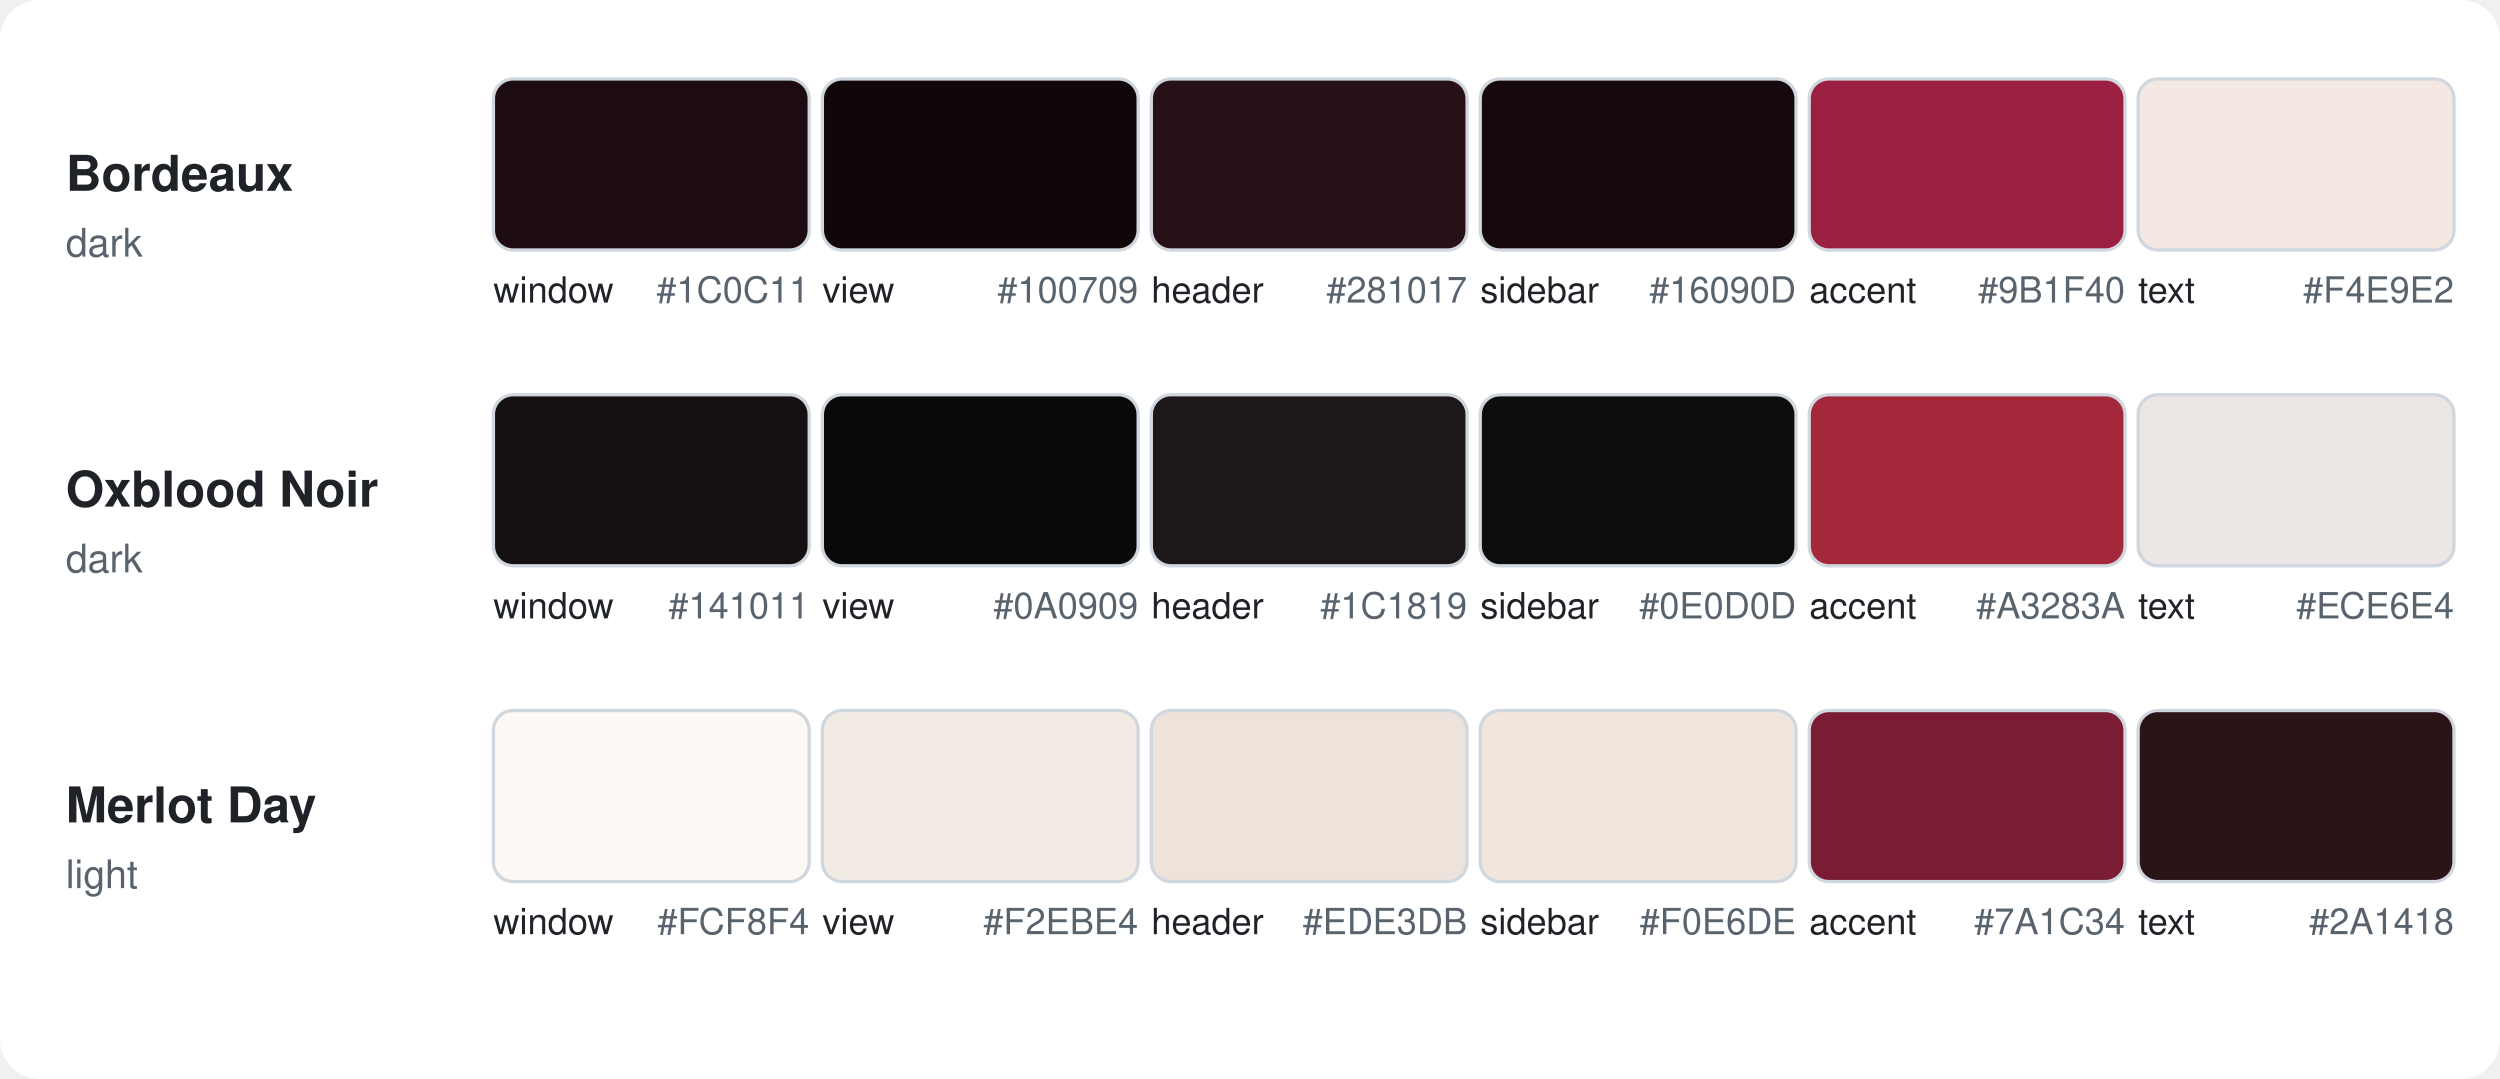
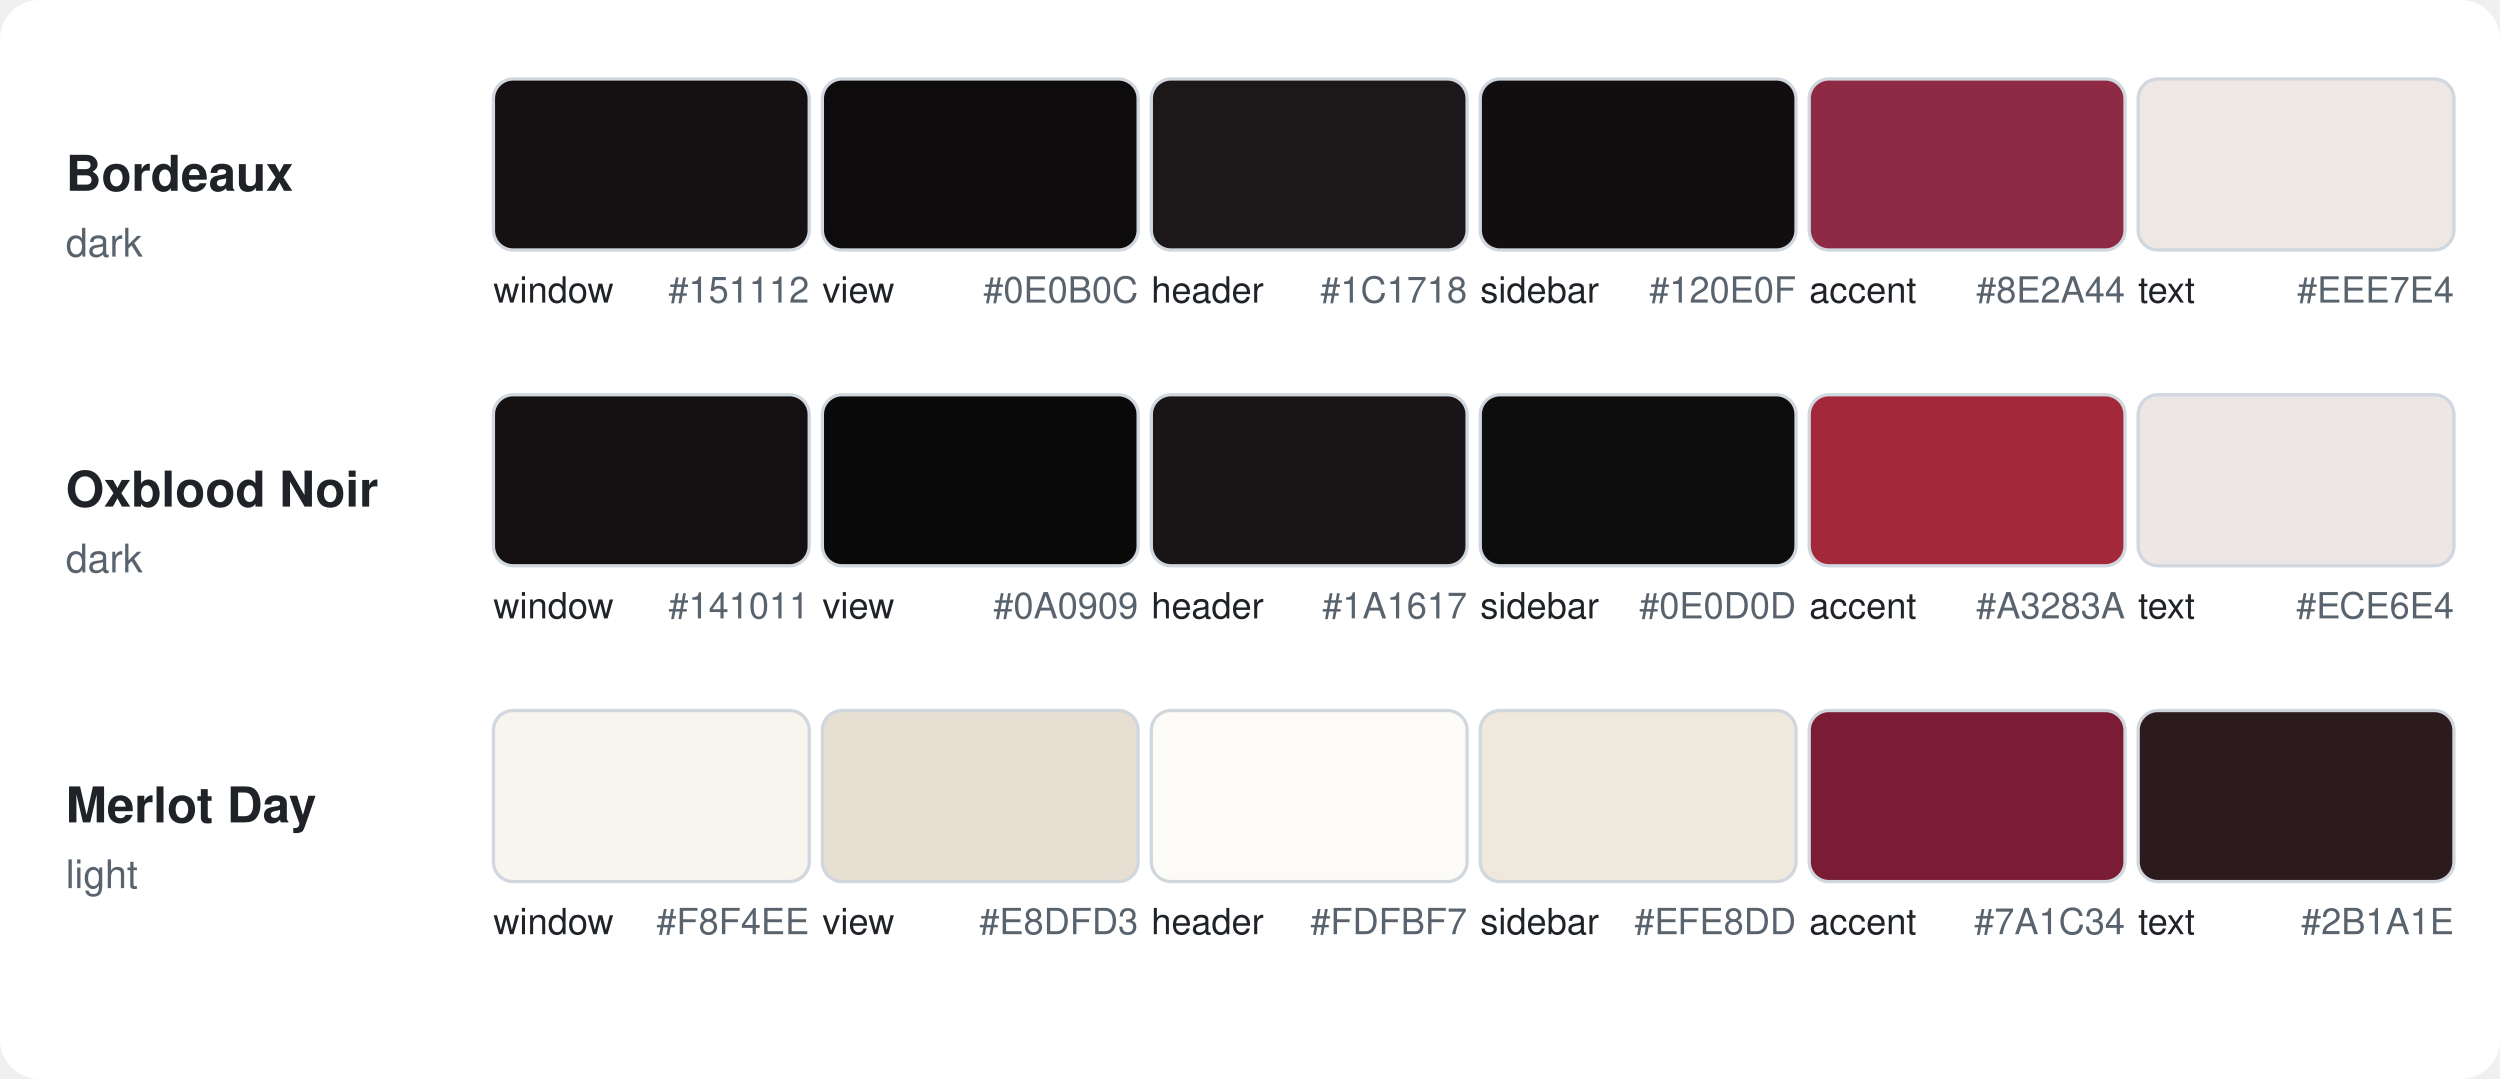
<svg xmlns="http://www.w3.org/2000/svg" viewBox="0 0 760 328" font-family="-apple-system,Segoe UI,Helvetica,Arial,sans-serif">
  <rect width="760" height="328" rx="12" fill="#ffffff" />
  <text x="20" y="58" font-size="15" font-weight="700" fill="#1f2328">Bordeaux</text>
  <text x="20" y="78" font-size="12" fill="#59636e">dark</text>
-   <rect x="150" y="24" width="96" height="52" rx="6" fill="#1C0C11" stroke="#d0d7de" />
+   <rect x="150" y="24" width="96" height="52" rx="6" fill="#151112" stroke="#d0d7de" />
  <text x="150" y="92" font-size="11" fill="#1f2328">window</text>
-   <text x="246" y="92" font-size="11" text-anchor="end" fill="#59636e">#1C0C11</text>
-   <rect x="250" y="24" width="96" height="52" rx="6" fill="#100709" stroke="#d0d7de" />
+   <text x="246" y="92" font-size="11" text-anchor="end" fill="#59636e">#151112</text>
+   <rect x="250" y="24" width="96" height="52" rx="6" fill="#0E0B0C" stroke="#d0d7de" />
  <text x="250" y="92" font-size="11" fill="#1f2328">view</text>
-   <text x="346" y="92" font-size="11" text-anchor="end" fill="#59636e">#100709</text>
-   <rect x="350" y="24" width="96" height="52" rx="6" fill="#281017" stroke="#d0d7de" />
+   <text x="346" y="92" font-size="11" text-anchor="end" fill="#59636e">#0E0B0C</text>
+   <rect x="350" y="24" width="96" height="52" rx="6" fill="#1C1718" stroke="#d0d7de" />
  <text x="350" y="92" font-size="11" fill="#1f2328">header</text>
-   <text x="446" y="92" font-size="11" text-anchor="end" fill="#59636e">#281017</text>
-   <rect x="450" y="24" width="96" height="52" rx="6" fill="#16090D" stroke="#d0d7de" />
+   <text x="446" y="92" font-size="11" text-anchor="end" fill="#59636e">#1C1718</text>
+   <rect x="450" y="24" width="96" height="52" rx="6" fill="#120E0F" stroke="#d0d7de" />
  <text x="450" y="92" font-size="11" fill="#1f2328">sidebar</text>
-   <text x="546" y="92" font-size="11" text-anchor="end" fill="#59636e">#16090D</text>
-   <rect x="550" y="24" width="96" height="52" rx="6" fill="#9B1F40" stroke="#d0d7de" />
+   <text x="546" y="92" font-size="11" text-anchor="end" fill="#59636e">#120E0F</text>
+   <rect x="550" y="24" width="96" height="52" rx="6" fill="#8E2A44" stroke="#d0d7de" />
  <text x="550" y="92" font-size="11" fill="#1f2328">accent</text>
-   <text x="646" y="92" font-size="11" text-anchor="end" fill="#59636e">#9B1F40</text>
-   <rect x="650" y="24" width="96" height="52" rx="6" fill="#F4E9E2" stroke="#d0d7de" />
+   <text x="646" y="92" font-size="11" text-anchor="end" fill="#59636e">#8E2A44</text>
+   <rect x="650" y="24" width="96" height="52" rx="6" fill="#EEE7E4" stroke="#d0d7de" />
  <text x="650" y="92" font-size="11" fill="#1f2328">text</text>
-   <text x="746" y="92" font-size="11" text-anchor="end" fill="#59636e">#F4E9E2</text>
+   <text x="746" y="92" font-size="11" text-anchor="end" fill="#59636e">#EEE7E4</text>
  <text x="20" y="154" font-size="15" font-weight="700" fill="#1f2328">Oxblood Noir</text>
  <text x="20" y="174" font-size="12" fill="#59636e">dark</text>
  <rect x="150" y="120" width="96" height="52" rx="6" fill="#141011" stroke="#d0d7de" />
  <text x="150" y="188" font-size="11" fill="#1f2328">window</text>
  <text x="246" y="188" font-size="11" text-anchor="end" fill="#59636e">#141011</text>
  <rect x="250" y="120" width="96" height="52" rx="6" fill="#0A0909" stroke="#d0d7de" />
  <text x="250" y="188" font-size="11" fill="#1f2328">view</text>
  <text x="346" y="188" font-size="11" text-anchor="end" fill="#59636e">#0A0909</text>
-   <rect x="350" y="120" width="96" height="52" rx="6" fill="#1C1819" stroke="#d0d7de" />
+   <rect x="350" y="120" width="96" height="52" rx="6" fill="#1A1617" stroke="#d0d7de" />
  <text x="350" y="188" font-size="11" fill="#1f2328">header</text>
-   <text x="446" y="188" font-size="11" text-anchor="end" fill="#59636e">#1C1819</text>
+   <text x="446" y="188" font-size="11" text-anchor="end" fill="#59636e">#1A1617</text>
  <rect x="450" y="120" width="96" height="52" rx="6" fill="#0E0D0D" stroke="#d0d7de" />
  <text x="450" y="188" font-size="11" fill="#1f2328">sidebar</text>
  <text x="546" y="188" font-size="11" text-anchor="end" fill="#59636e">#0E0D0D</text>
  <rect x="550" y="120" width="96" height="52" rx="6" fill="#A3283A" stroke="#d0d7de" />
  <text x="550" y="188" font-size="11" fill="#1f2328">accent</text>
  <text x="646" y="188" font-size="11" text-anchor="end" fill="#59636e">#A3283A</text>
  <rect x="650" y="120" width="96" height="52" rx="6" fill="#ECE6E4" stroke="#d0d7de" />
  <text x="650" y="188" font-size="11" fill="#1f2328">text</text>
  <text x="746" y="188" font-size="11" text-anchor="end" fill="#59636e">#ECE6E4</text>
  <text x="20" y="250" font-size="15" font-weight="700" fill="#1f2328">Merlot Day</text>
  <text x="20" y="270" font-size="12" fill="#59636e">light</text>
-   <rect x="150" y="216" width="96" height="52" rx="6" fill="#FCF8F4" stroke="#d0d7de" />
+   <rect x="150" y="216" width="96" height="52" rx="6" fill="#F8F4EE" stroke="#d0d7de" />
  <text x="150" y="284" font-size="11" fill="#1f2328">window</text>
-   <text x="246" y="284" font-size="11" text-anchor="end" fill="#59636e">#FCF8F4</text>
-   <rect x="250" y="216" width="96" height="52" rx="6" fill="#F2EBE4" stroke="#d0d7de" />
+   <text x="246" y="284" font-size="11" text-anchor="end" fill="#59636e">#F8F4EE</text>
+   <rect x="250" y="216" width="96" height="52" rx="6" fill="#E8DFD3" stroke="#d0d7de" />
  <text x="250" y="284" font-size="11" fill="#1f2328">view</text>
-   <text x="346" y="284" font-size="11" text-anchor="end" fill="#59636e">#F2EBE4</text>
-   <rect x="350" y="216" width="96" height="52" rx="6" fill="#EDE3DB" stroke="#d0d7de" />
+   <text x="346" y="284" font-size="11" text-anchor="end" fill="#59636e">#E8DFD3</text>
+   <rect x="350" y="216" width="96" height="52" rx="6" fill="#FDFBF7" stroke="#d0d7de" />
  <text x="350" y="284" font-size="11" fill="#1f2328">header</text>
-   <text x="446" y="284" font-size="11" text-anchor="end" fill="#59636e">#EDE3DB</text>
-   <rect x="450" y="216" width="96" height="52" rx="6" fill="#F0E6DE" stroke="#d0d7de" />
+   <text x="446" y="284" font-size="11" text-anchor="end" fill="#59636e">#FDFBF7</text>
+   <rect x="450" y="216" width="96" height="52" rx="6" fill="#EFE8DD" stroke="#d0d7de" />
  <text x="450" y="284" font-size="11" fill="#1f2328">sidebar</text>
-   <text x="546" y="284" font-size="11" text-anchor="end" fill="#59636e">#F0E6DE</text>
+   <text x="546" y="284" font-size="11" text-anchor="end" fill="#59636e">#EFE8DD</text>
  <rect x="550" y="216" width="96" height="52" rx="6" fill="#7A1C34" stroke="#d0d7de" />
  <text x="550" y="284" font-size="11" fill="#1f2328">accent</text>
  <text x="646" y="284" font-size="11" text-anchor="end" fill="#59636e">#7A1C34</text>
-   <rect x="650" y="216" width="96" height="52" rx="6" fill="#2A1418" stroke="#d0d7de" />
+   <rect x="650" y="216" width="96" height="52" rx="6" fill="#2B1A1E" stroke="#d0d7de" />
  <text x="650" y="284" font-size="11" fill="#1f2328">text</text>
-   <text x="746" y="284" font-size="11" text-anchor="end" fill="#59636e">#2A1418</text>
+   <text x="746" y="284" font-size="11" text-anchor="end" fill="#59636e">#2B1A1E</text>
</svg>
